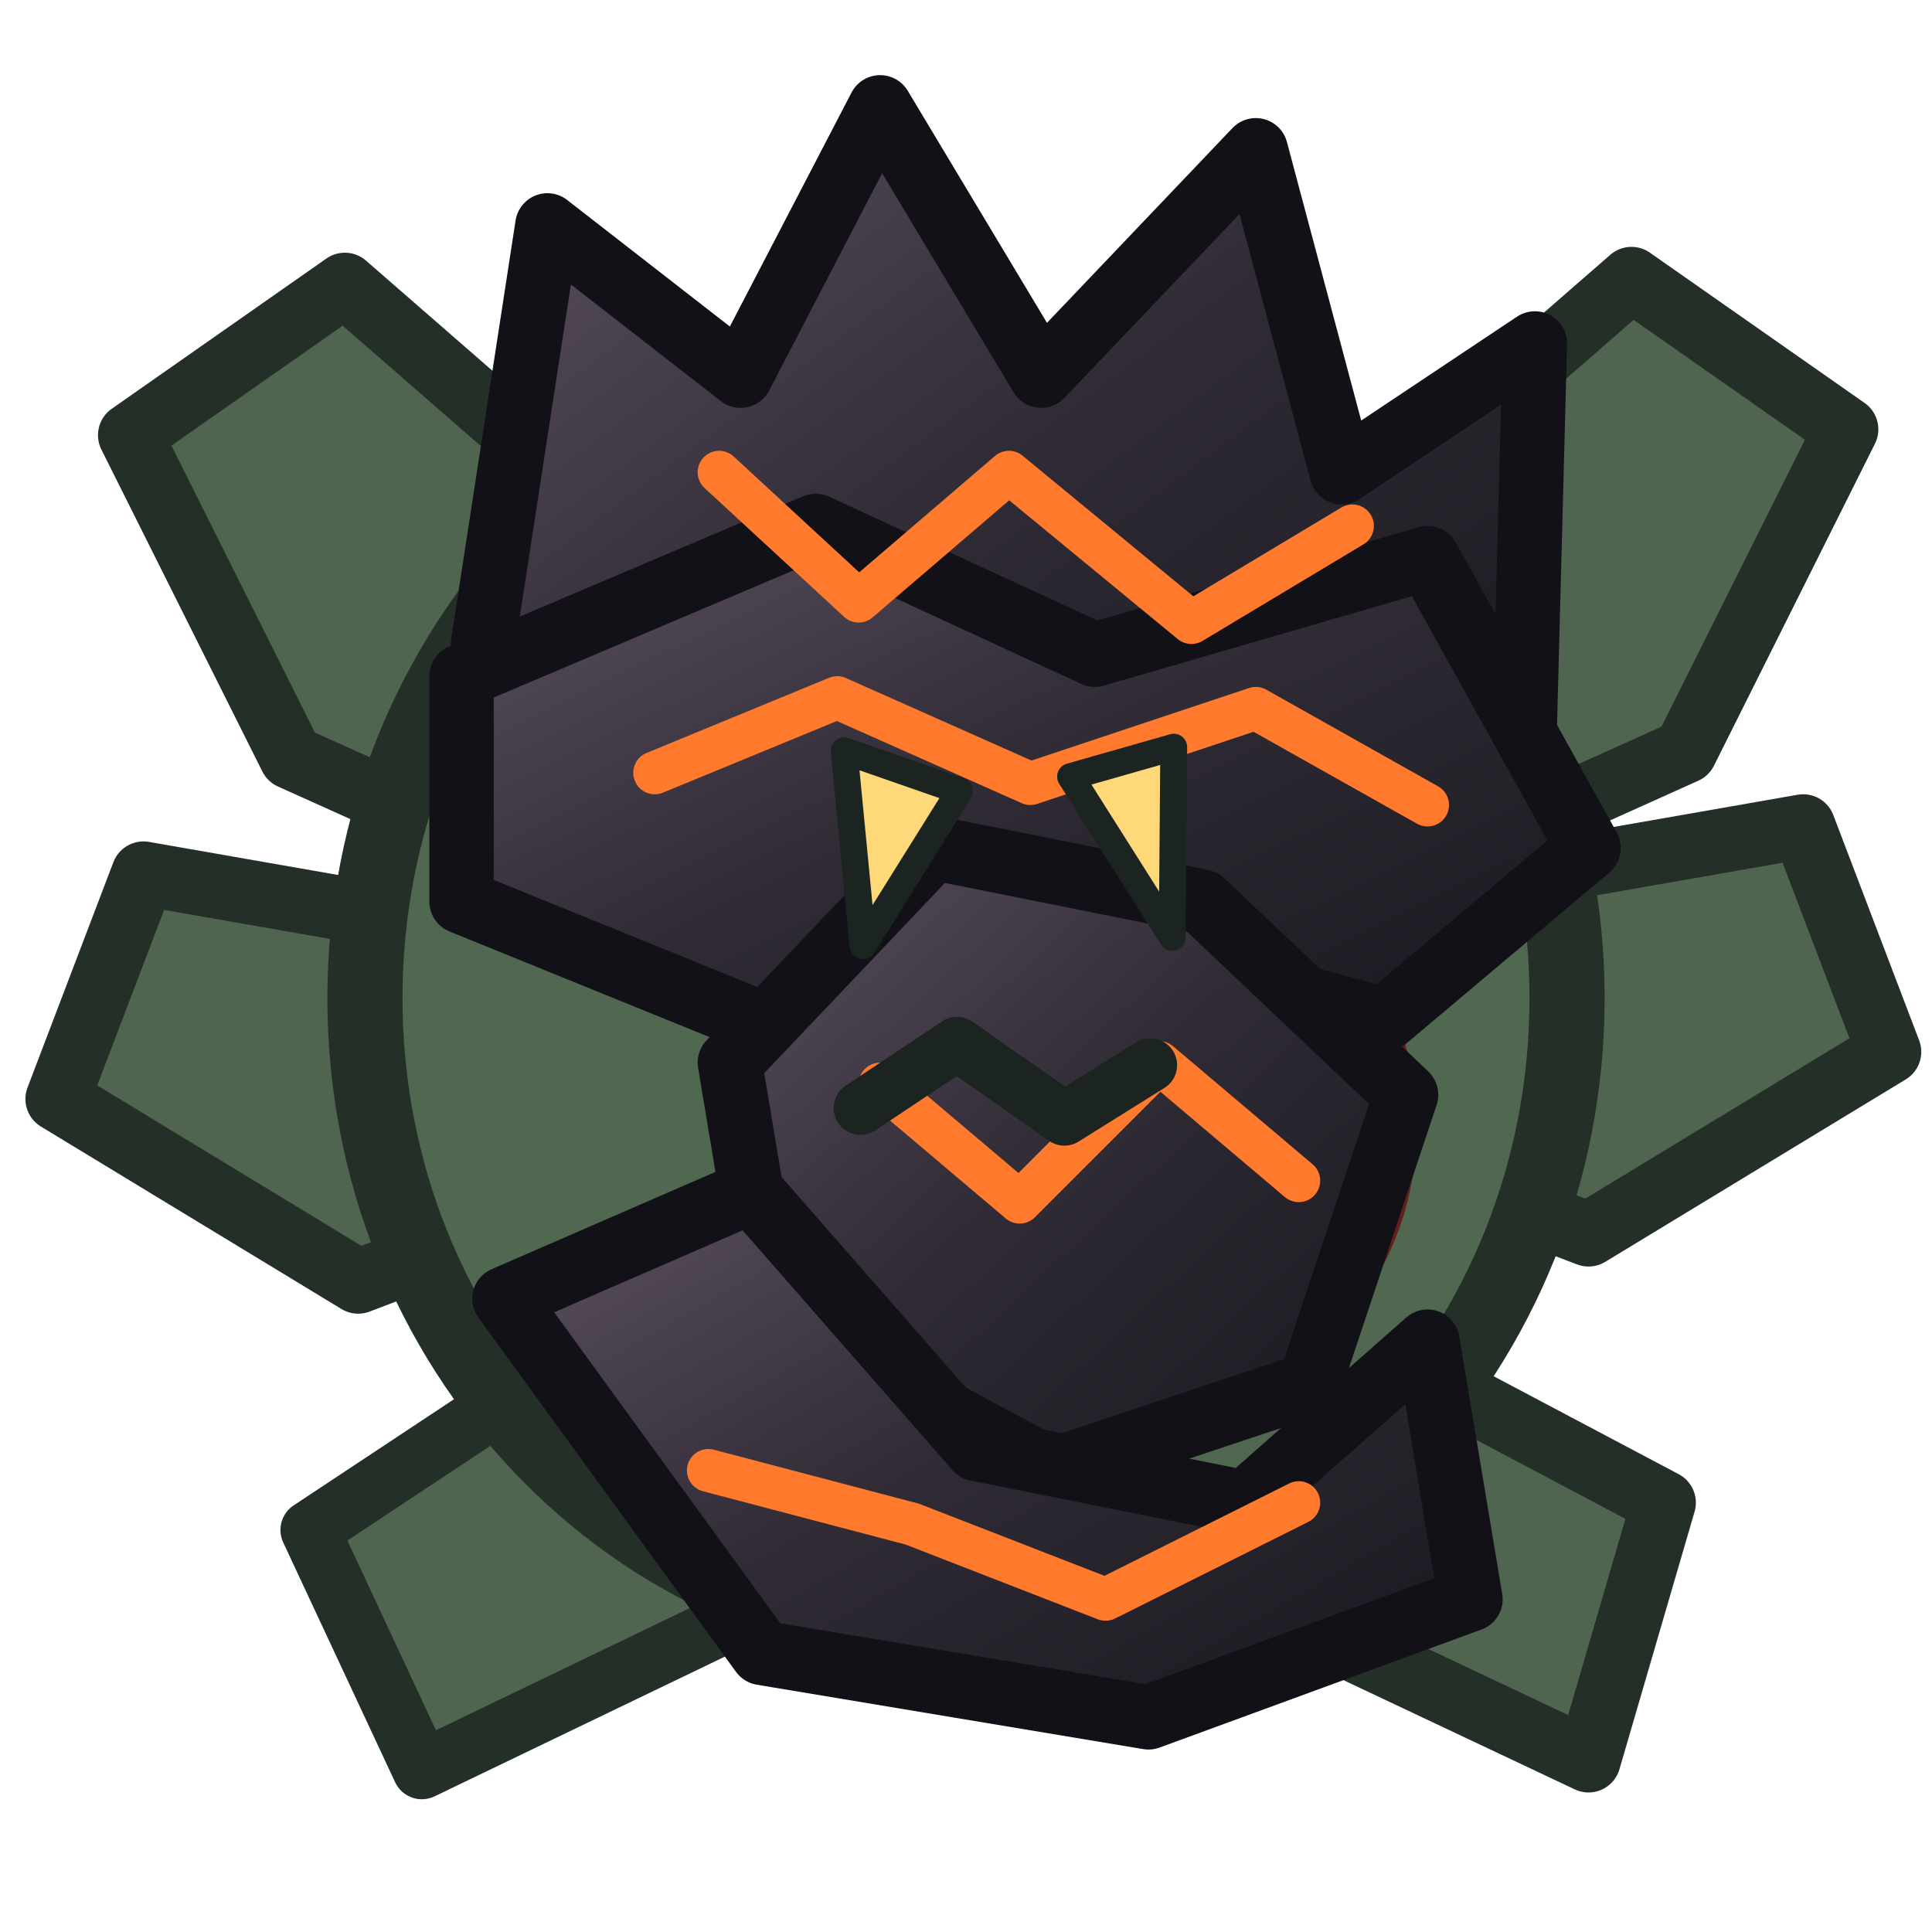
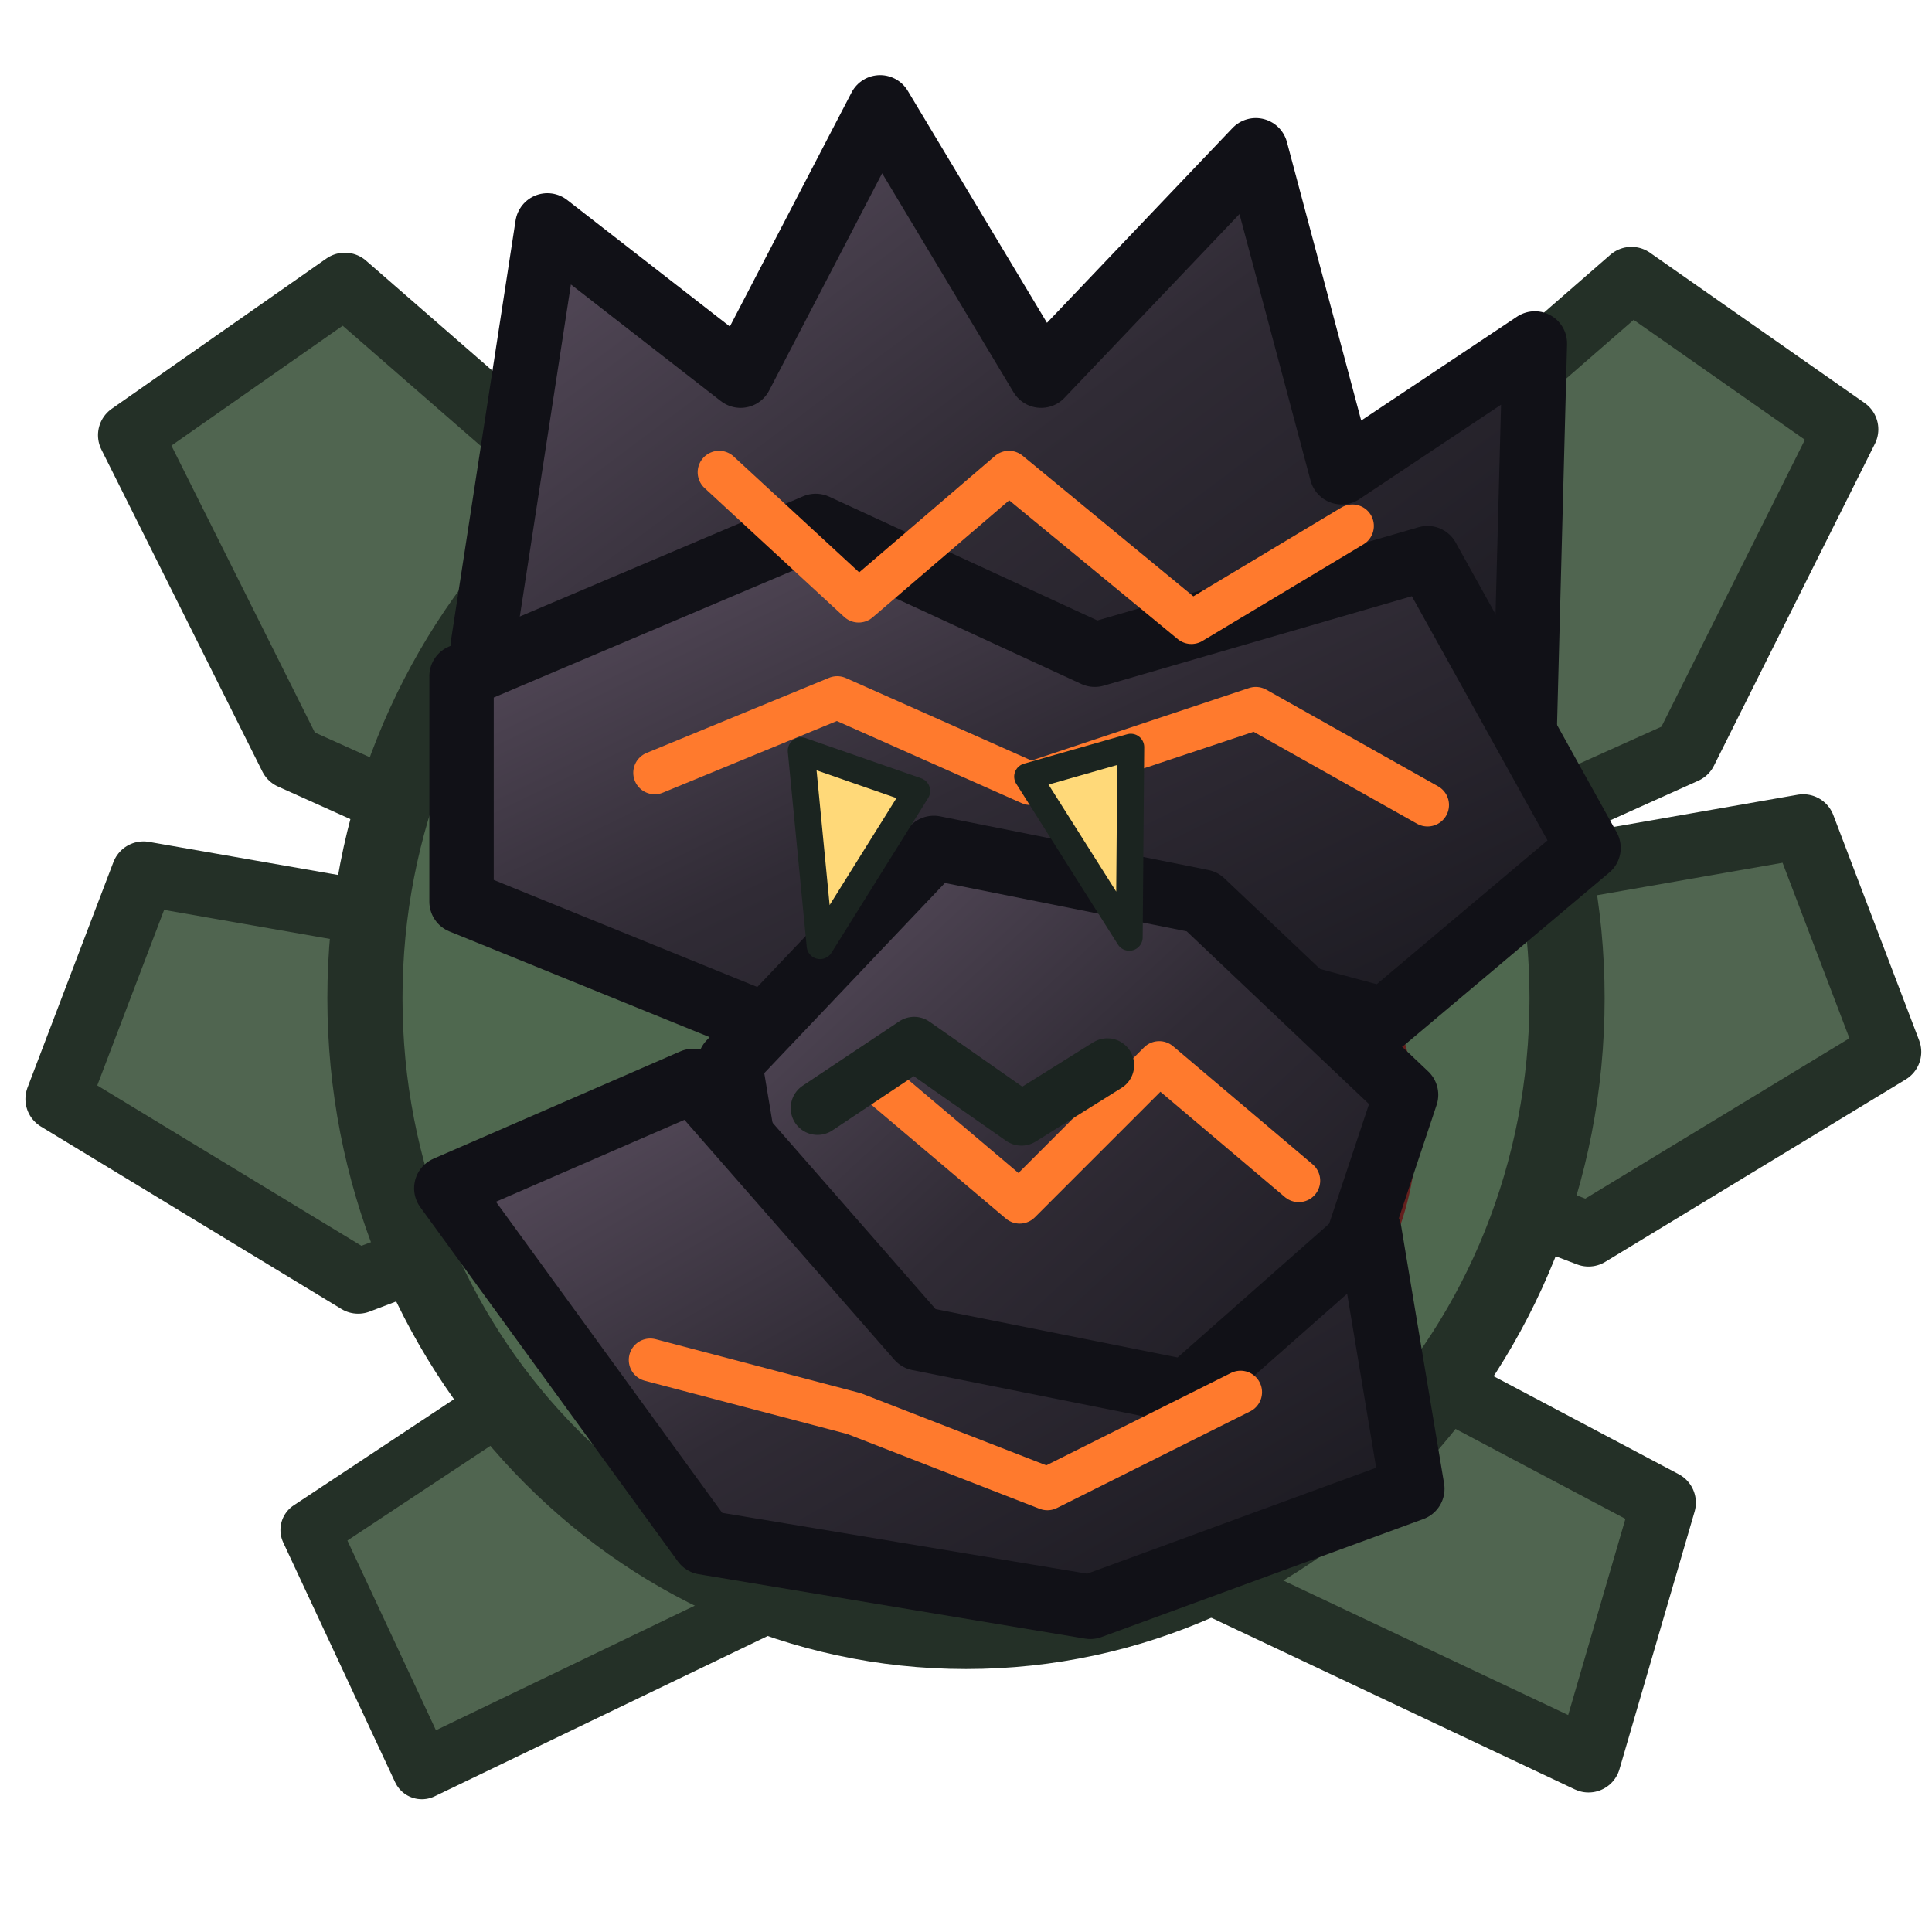
<svg xmlns="http://www.w3.org/2000/svg" xmlns:xlink="http://www.w3.org/1999/xlink" viewBox="0 0 180 180" role="img" aria-labelledby="title description" version="1.1" id="caldera-sovereign-svg">
  <defs id="definitions">
    <linearGradient id="basalt-gradient" x1="0" y1="0" x2="1" y2="1">
      <stop id="basalt-highlight" offset="0" stop-color="#625567" />
      <stop id="basalt-mid" offset=".48" stop-color="#302b35" />
      <stop id="basalt-shadow" offset="1" stop-color="#15151b" />
    </linearGradient>
    <radialGradient id="sealed-core-gradient" cx="10" cy="13" fx="10" fy="13" r="28" gradientUnits="userSpaceOnUse" gradientTransform="translate(4)">
      <stop id="sealed-core-center" offset="0" stop-color="#ffe18a" />
      <stop id="sealed-core-mid" offset=".45" stop-color="#ff7a2d" />
      <stop id="sealed-core-edge" offset="1" stop-color="#8f2520" />
    </radialGradient>
    <linearGradient xlink:href="#basalt-gradient" id="linearGradient5" x1="-45.033" y1="-98.149" x2="45.033" y2="-8.083" gradientTransform="scale(1.154703,0.8660238)" gradientUnits="userSpaceOnUse" />
    <linearGradient xlink:href="#basalt-gradient" id="linearGradient6" x1="-37.664" y1="-65.951" x2="39.757" y2="11.47" gradientTransform="scale(1.433721,0.6974858)" gradientUnits="userSpaceOnUse" />
    <linearGradient xlink:href="#basalt-gradient" id="linearGradient7" x1="-27.93" y1="-16.613" x2="38.523" y2="49.84" gradientTransform="scale(1.038328,0.9630869)" gradientUnits="userSpaceOnUse" />
-     <linearGradient xlink:href="#basalt-gradient" id="linearGradient8" x1="-37.846" y1="21.139" x2="34.818" y2="93.802" gradientTransform="scale(1.321156,0.7569129)" gradientUnits="userSpaceOnUse" />
+     <linearGradient xlink:href="#basalt-gradient" id="linearGradient8" x1="-37.846" y1="21.139" x2="34.818" y2="93.802" gradientTransform="matrix(1.321156,0,0,0.7569129,-5.417641,-10.29352)" gradientUnits="userSpaceOnUse" />
    <linearGradient xlink:href="#basalt-gradient" id="linearGradient9" x1="-64.017" y1="-71.7" x2="67.573" y2="59.89" gradientTransform="scale(0.843528,1.185497)" gradientUnits="userSpaceOnUse" />
  </defs>
  <g id="caldera-sovereign" transform="translate(90 92)" stroke-linejoin="round">
    <g id="three-arms" fill="#506550" stroke="#243027" stroke-width="6" transform="translate(4)">
      <path id="upper-arm" d="m 27,-39 31,-27 20,14 -15,30 -20,9 z" />
      <path id="middle-arm" d="M 34,-8 74,-15 82,6 54,23 33,15 Z" />
      <path id="upper-arm-4" d="m -30.871,-38.456 -31,-27 -20,14 15,30 20,9 z" />
      <path id="middle-arm-8" d="m -40.632,-3.607 -40,-7 -8,21 28,17 21,-8 z" />
      <path id="lower-arm" d="M 27,30 61,48 54,72 18,55 8,39 Z" />
      <path id="rear-arm" d="m -32.641,29.04 -32.484,21.503 10.427,22.341 33.433,-16.092 9.62,-19.351 z" style="stroke-width:5.494" />
    </g>
    <ellipse id="body" cx="0" cy="1" rx="56" ry="59" fill="#4f684f" stroke="#243027" stroke-width="7" />
    <circle id="sealed-furnace-core" cx="14" cy="13" r="25" fill="url(#sealed-core-gradient)" stroke="#641f1d" stroke-width="6" style="fill:url(#sealed-core-gradient)" />
    <g id="basalt-crown-and-armor" fill="url(#basalt-gradient)" stroke="#111117" stroke-width="6" style="fill:url(#linearGradient9)" transform="translate(4)">
      <path id="caldera-crown" d="m -49,-32 6,-39 18,14 13,-25 15,25 20,-21 8,30 18,-12 -1,38 -23,12 -47,-2 z" style="fill:url(#linearGradient5)" />
      <path id="upper-carapace" d="m -51,-29 33,-14 26,12 31,-9 15,27 L 35,3 9,-4 -19,5 -51,-8 Z" style="fill:url(#linearGradient6)" />
      <path id="core-seal" d="M -26,7 -7,-13 18,-8 37,10 28,37 4,45 -22,31 Z" style="fill:url(#linearGradient7)" />
-       <path id="lower-carapace" d="M -47,29 -24,19 -3,43 22,48 39,33 43,57 13,68 -23,62 Z" style="fill:url(#linearGradient8)" />
+       <path id="lower-carapace" d="m -52.418,18.706 23,-10 21,24 25,5 17,-15 4,24 -30,11 -36,-6 z" style="fill:url(#linearGradient8)" />
    </g>
    <g id="lava-seams" fill="none" stroke="#ff7a2d" stroke-width="4" stroke-linecap="round" transform="translate(4)">
      <path id="crown-seam" d="m -27,-48 13,12 14,-12 17,14 15,-9" />
      <path id="upper-seam" d="m -33,-20 17,-7 18,8 21,-7 16,9" />
      <path id="seal-seam" d="M -12,9 1,20 14,7 27,18" />
-       <path id="lower-seam" d="m -28,45 19,5 18,7 18,-9" />
+       <path id="lower-seam" d="m -33.418,34.706 19,5 18,7 18,-9" />
    </g>
-     <g id="face" stroke="#1b2420" stroke-width="2.5" transform="translate(-34.83248,-17.76379)">
+     <g id="face" stroke="#1b2420" stroke-width="2.5" transform="translate(-38.83248,-17.76379)">
      <path id="upper-eye" d="M 23.477,-4.291 25.237,13.872 34.245,-0.545 Z" fill="#ffd979" />
      <path id="lower-eye" d="m 44.571,-1.882 9.472,14.976 0.144,-17.719 z" fill="#ffd979" />
      <path id="mouth" d="m 25,29 9,-6 10,7 8,-5" fill="none" stroke-width="5" stroke-linecap="round" />
    </g>
  </g>
</svg>
